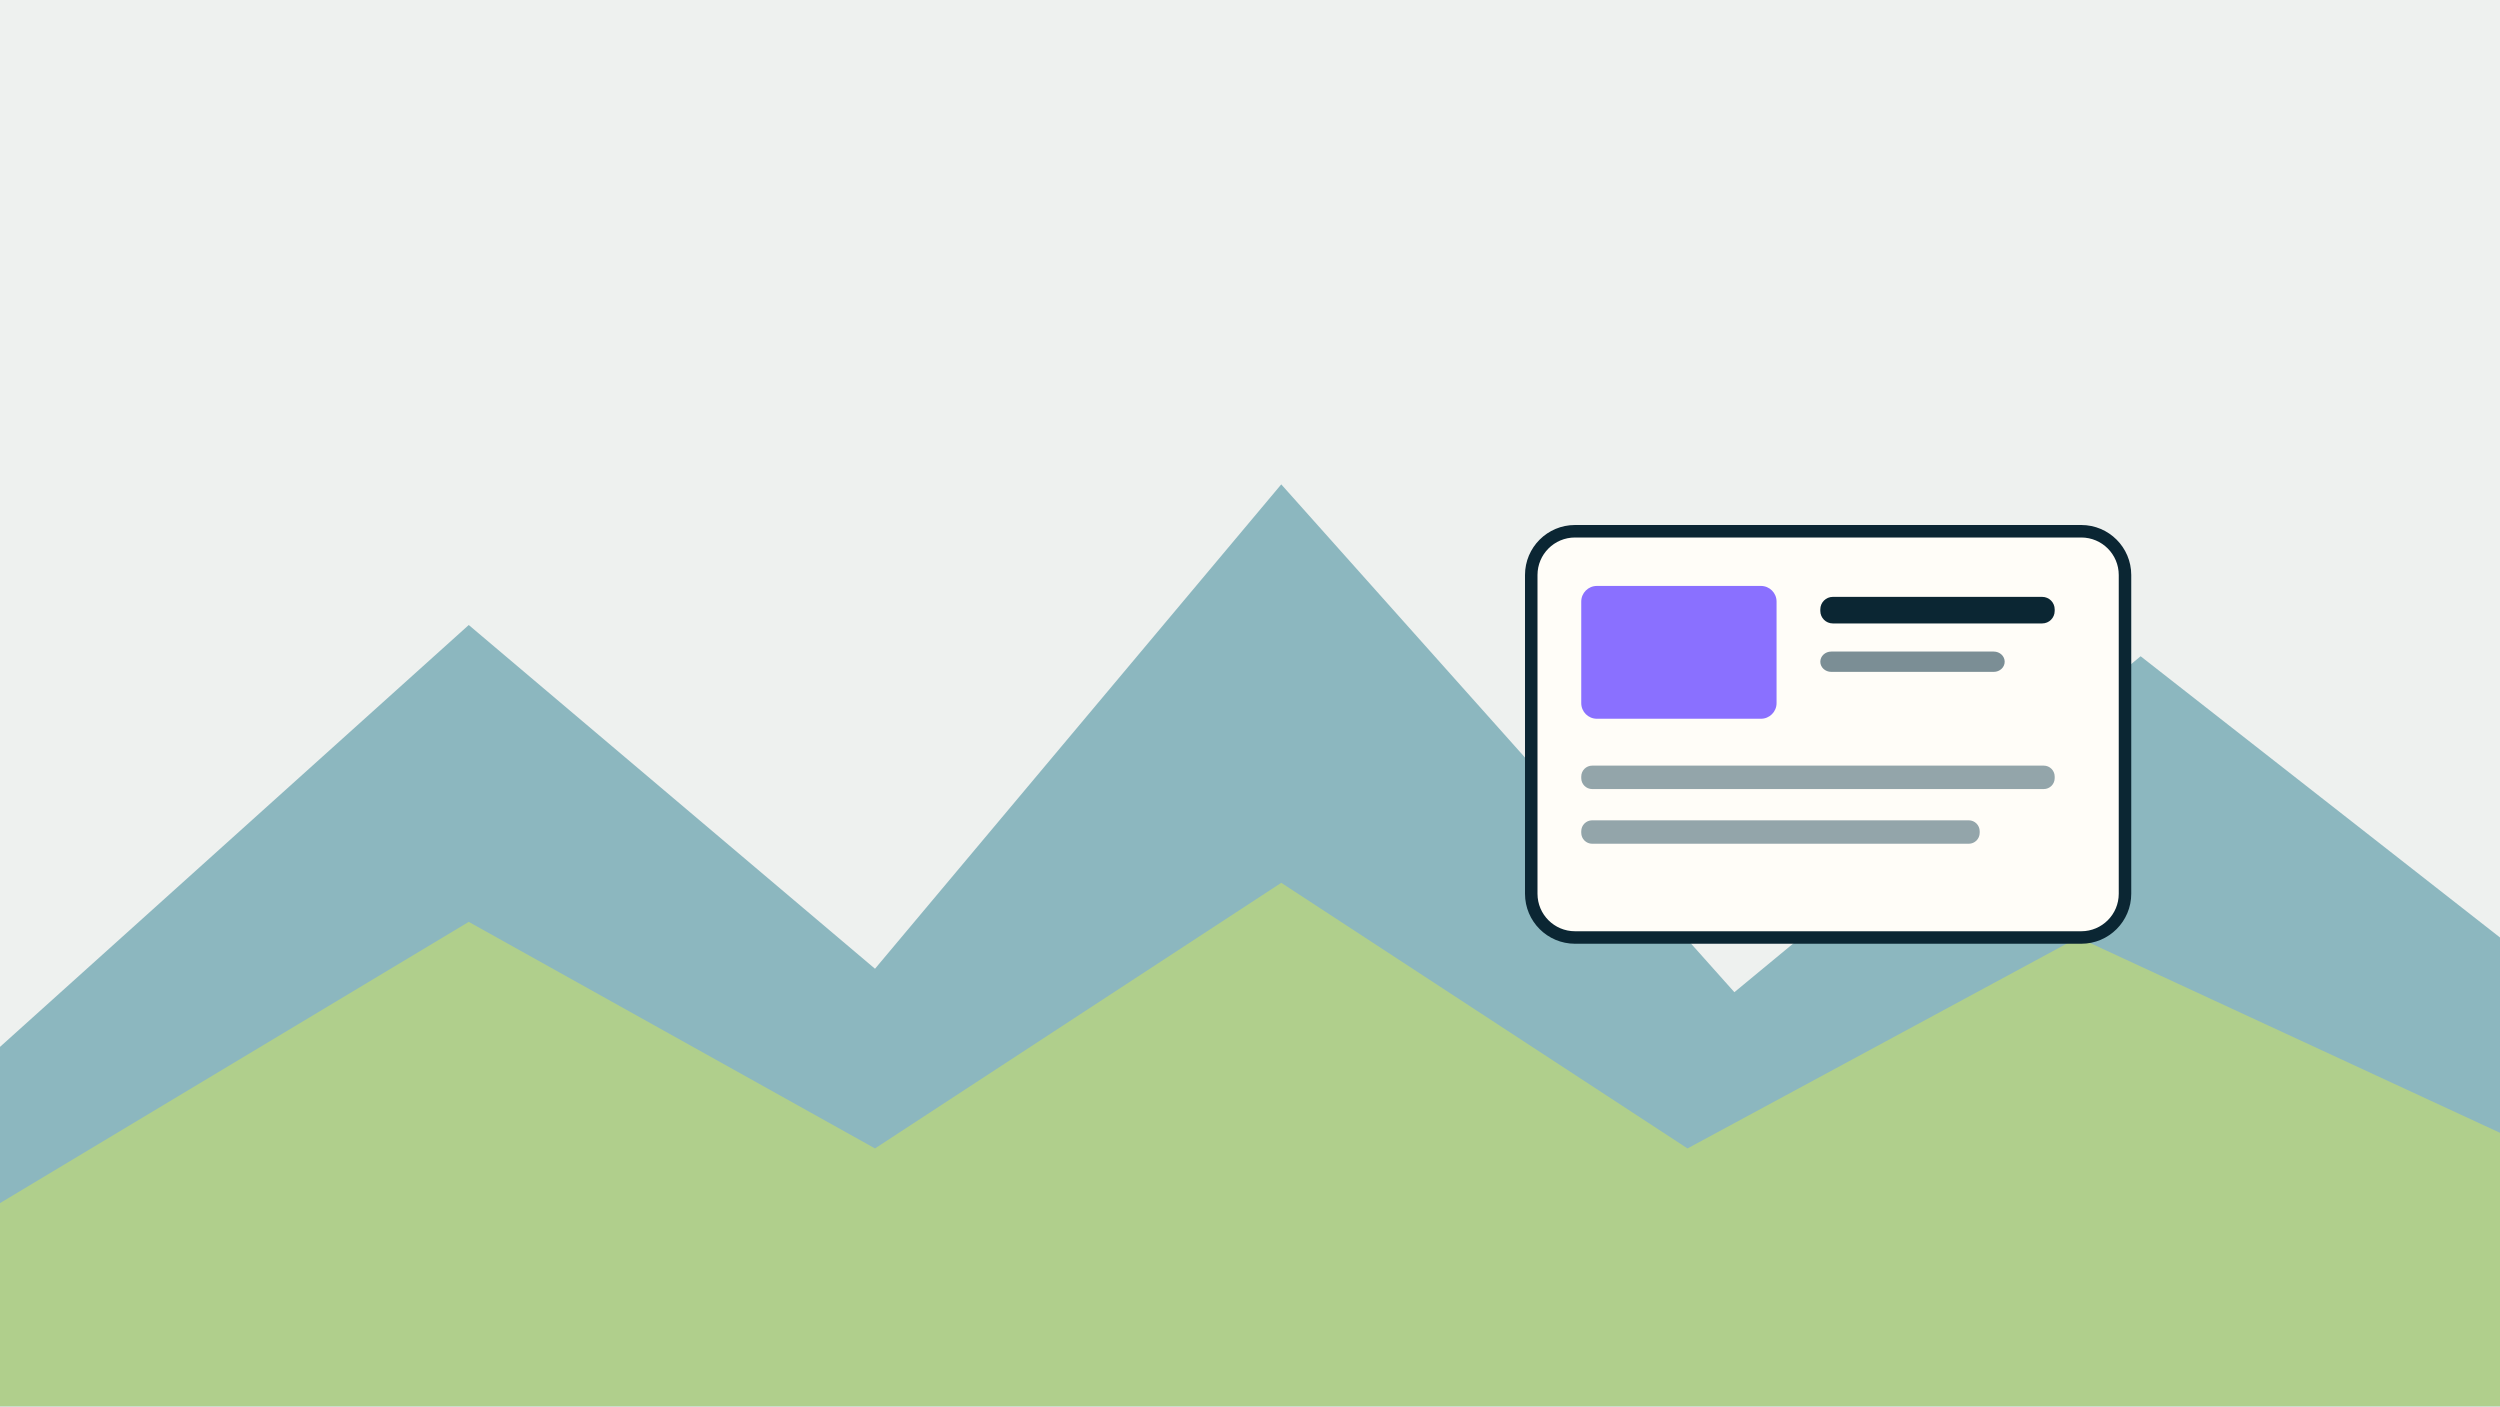
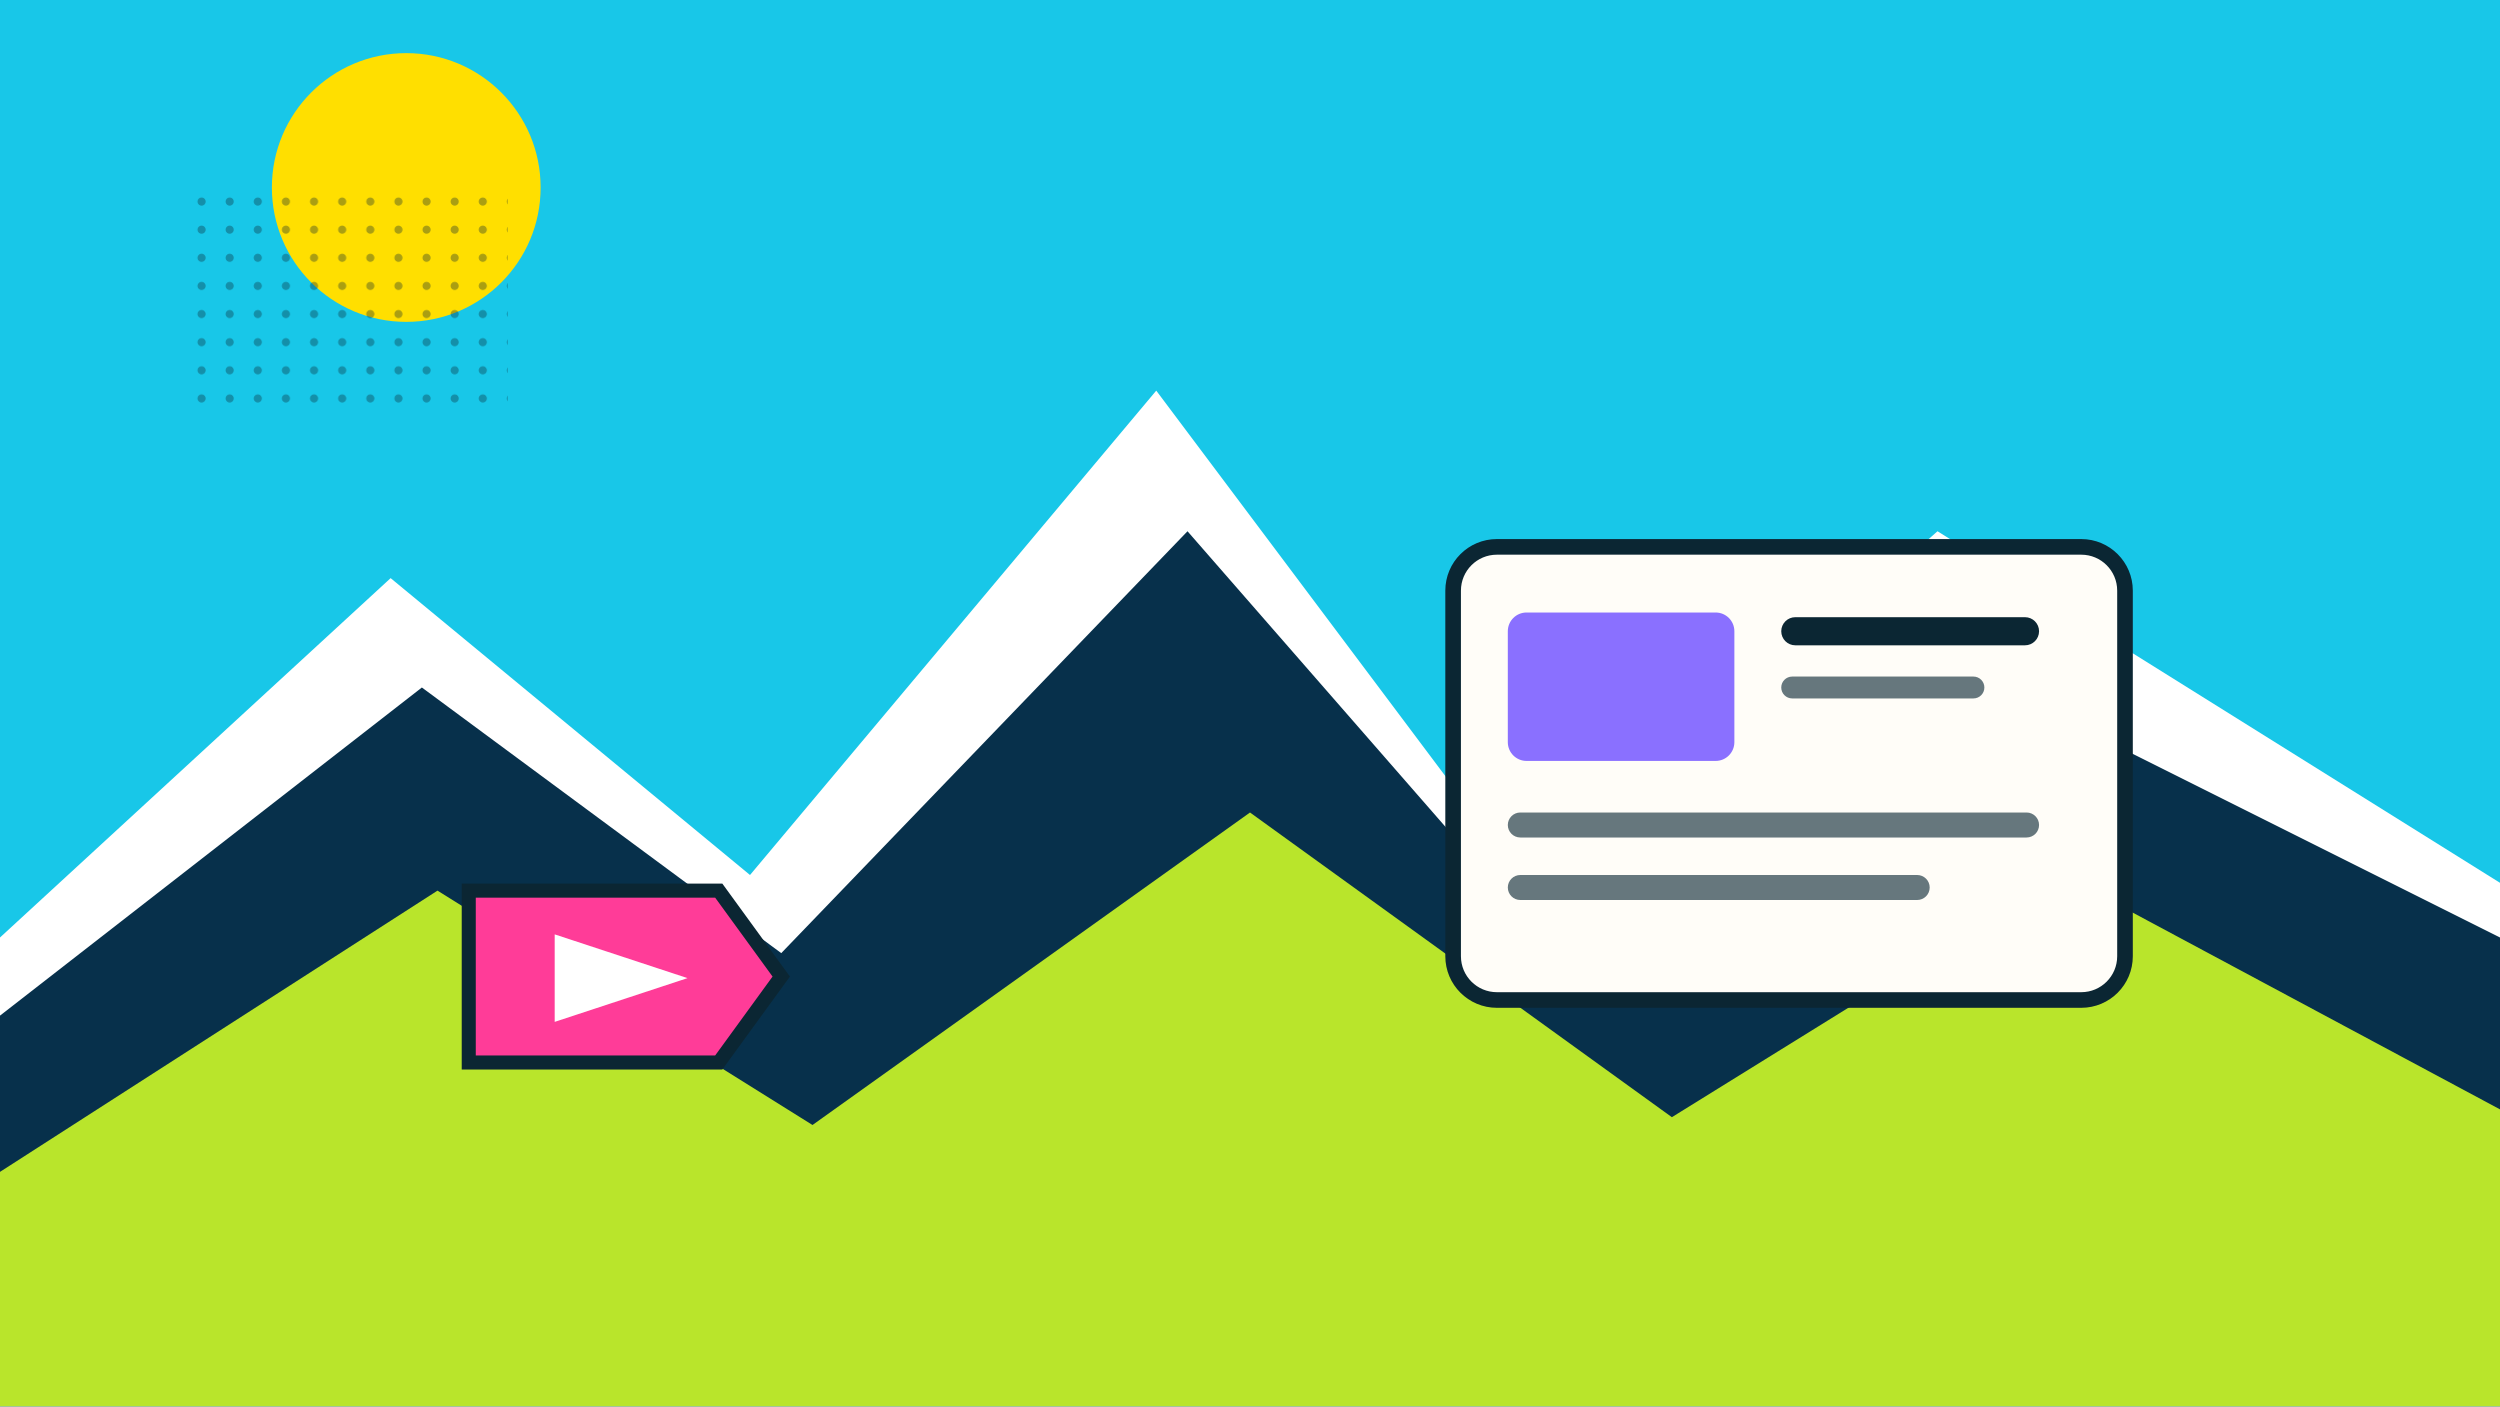
<svg xmlns="http://www.w3.org/2000/svg" viewBox="0 0 1600 900">
-   <rect width="1600" height="900" fill="#eef1ef" />
-   <path d="M0 670L300 400 560 620 820 310 1110 635 1370 420 1600 600V900H0Z" fill="#8cb7bf" />
-   <path d="M0 770L300 590 560 735 820 565 1080 735 1330 600 1600 725V900H0Z" fill="#b0cf8c" />
-   <g transform="translate(980 340)">
-     <rect width="380" height="260" rx="28" fill="#fffdf8" stroke="#0b2633" stroke-width="8" />
-     <rect x="32" y="35" width="125" height="85" rx="10" fill="#8a70ff" />
-     <rect x="185" y="42" width="150" height="17" rx="8" fill="#0b2633" />
-     <rect x="185" y="77" width="118" height="13" rx="7" fill="#7b8e95" />
-     <rect x="32" y="150" width="303" height="15" rx="7" fill="#93a5aa" />
-     <rect x="32" y="185" width="255" height="15" rx="7" fill="#93a5aa" />
+   <defs>
+     <pattern id="dots" width="18" height="18" patternUnits="userSpaceOnUse">
+       <circle cx="3" cy="3" r="2.6" fill="#0b2633" />
+     </pattern>
+   </defs>
+   <rect width="1600" height="900" fill="#18c7e8" />
+   <circle cx="260" cy="120" r="86" fill="#ffdf00" />
+   <path d="M0 600L250 370 480 560 740 250 980 570 1240 340 1600 565V900H0Z" fill="#fff" />
+   <path d="M0 650L270 440 500 610 760 340 1000 615 1260 430 1600 600V900H0Z" fill="#07304b" />
+   <path d="M0 750L280 570 520 720 800 520 1070 715 1320 560 1600 710V900H0Z" fill="#b9e52b" />
+   <g transform="translate(930 350)">
+     <rect width="430" height="290" rx="28" fill="#fffdf8" stroke="#0b2633" stroke-width="10" />
+     <rect x="35" y="42" width="145" height="95" rx="12" fill="#8a70ff" />
+     <rect x="210" y="45" width="165" height="18" rx="9" fill="#0b2633" />
+     <rect x="210" y="83" width="130" height="14" rx="7" fill="#66777d" />
+     <rect x="35" y="170" width="340" height="16" rx="8" fill="#66777d" />
+     <rect x="35" y="210" width="270" height="16" rx="8" fill="#66777d" />
  </g>
+   <g transform="translate(300 570)">
+     <path d="M0 0h160l40 55-40 55H0z" fill="#ff3c98" stroke="#0b2633" stroke-width="9" />
+     <path d="M55 28l85 28-85 28z" fill="#fff" />
+   </g>
+   <path d="M115 120h210v145H115z" fill="url(#dots)" opacity=".35" />
</svg>
